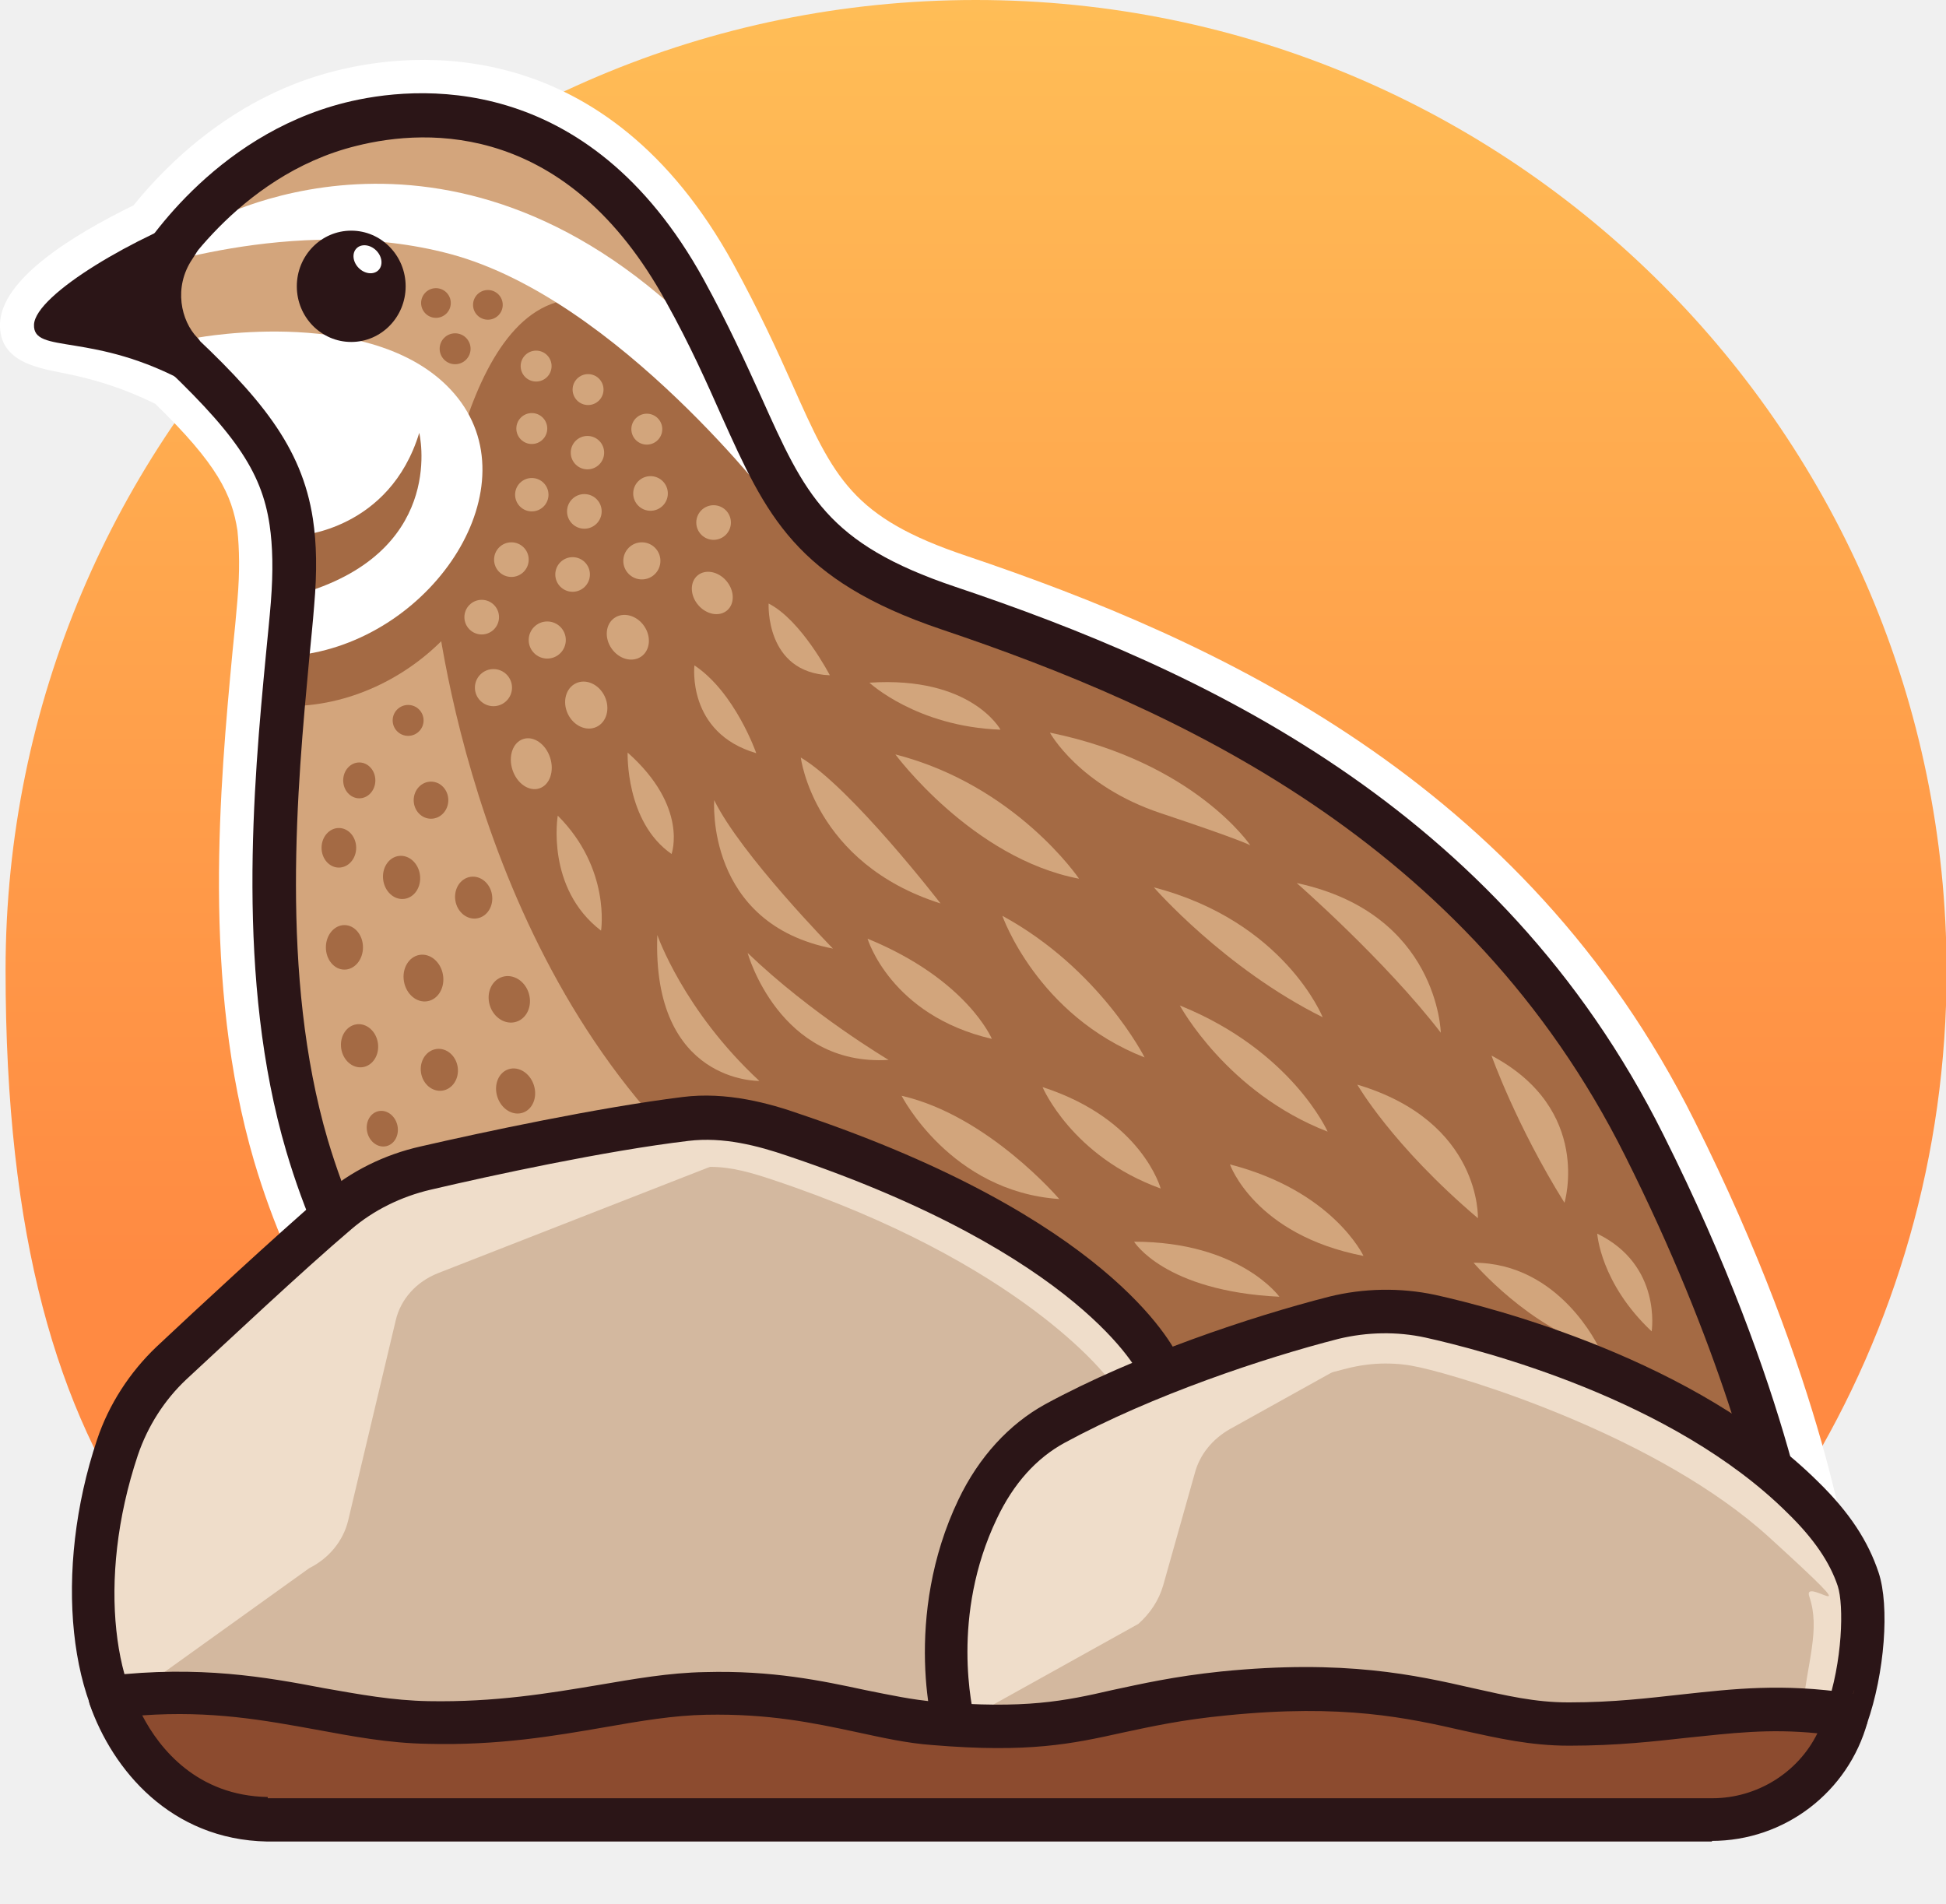
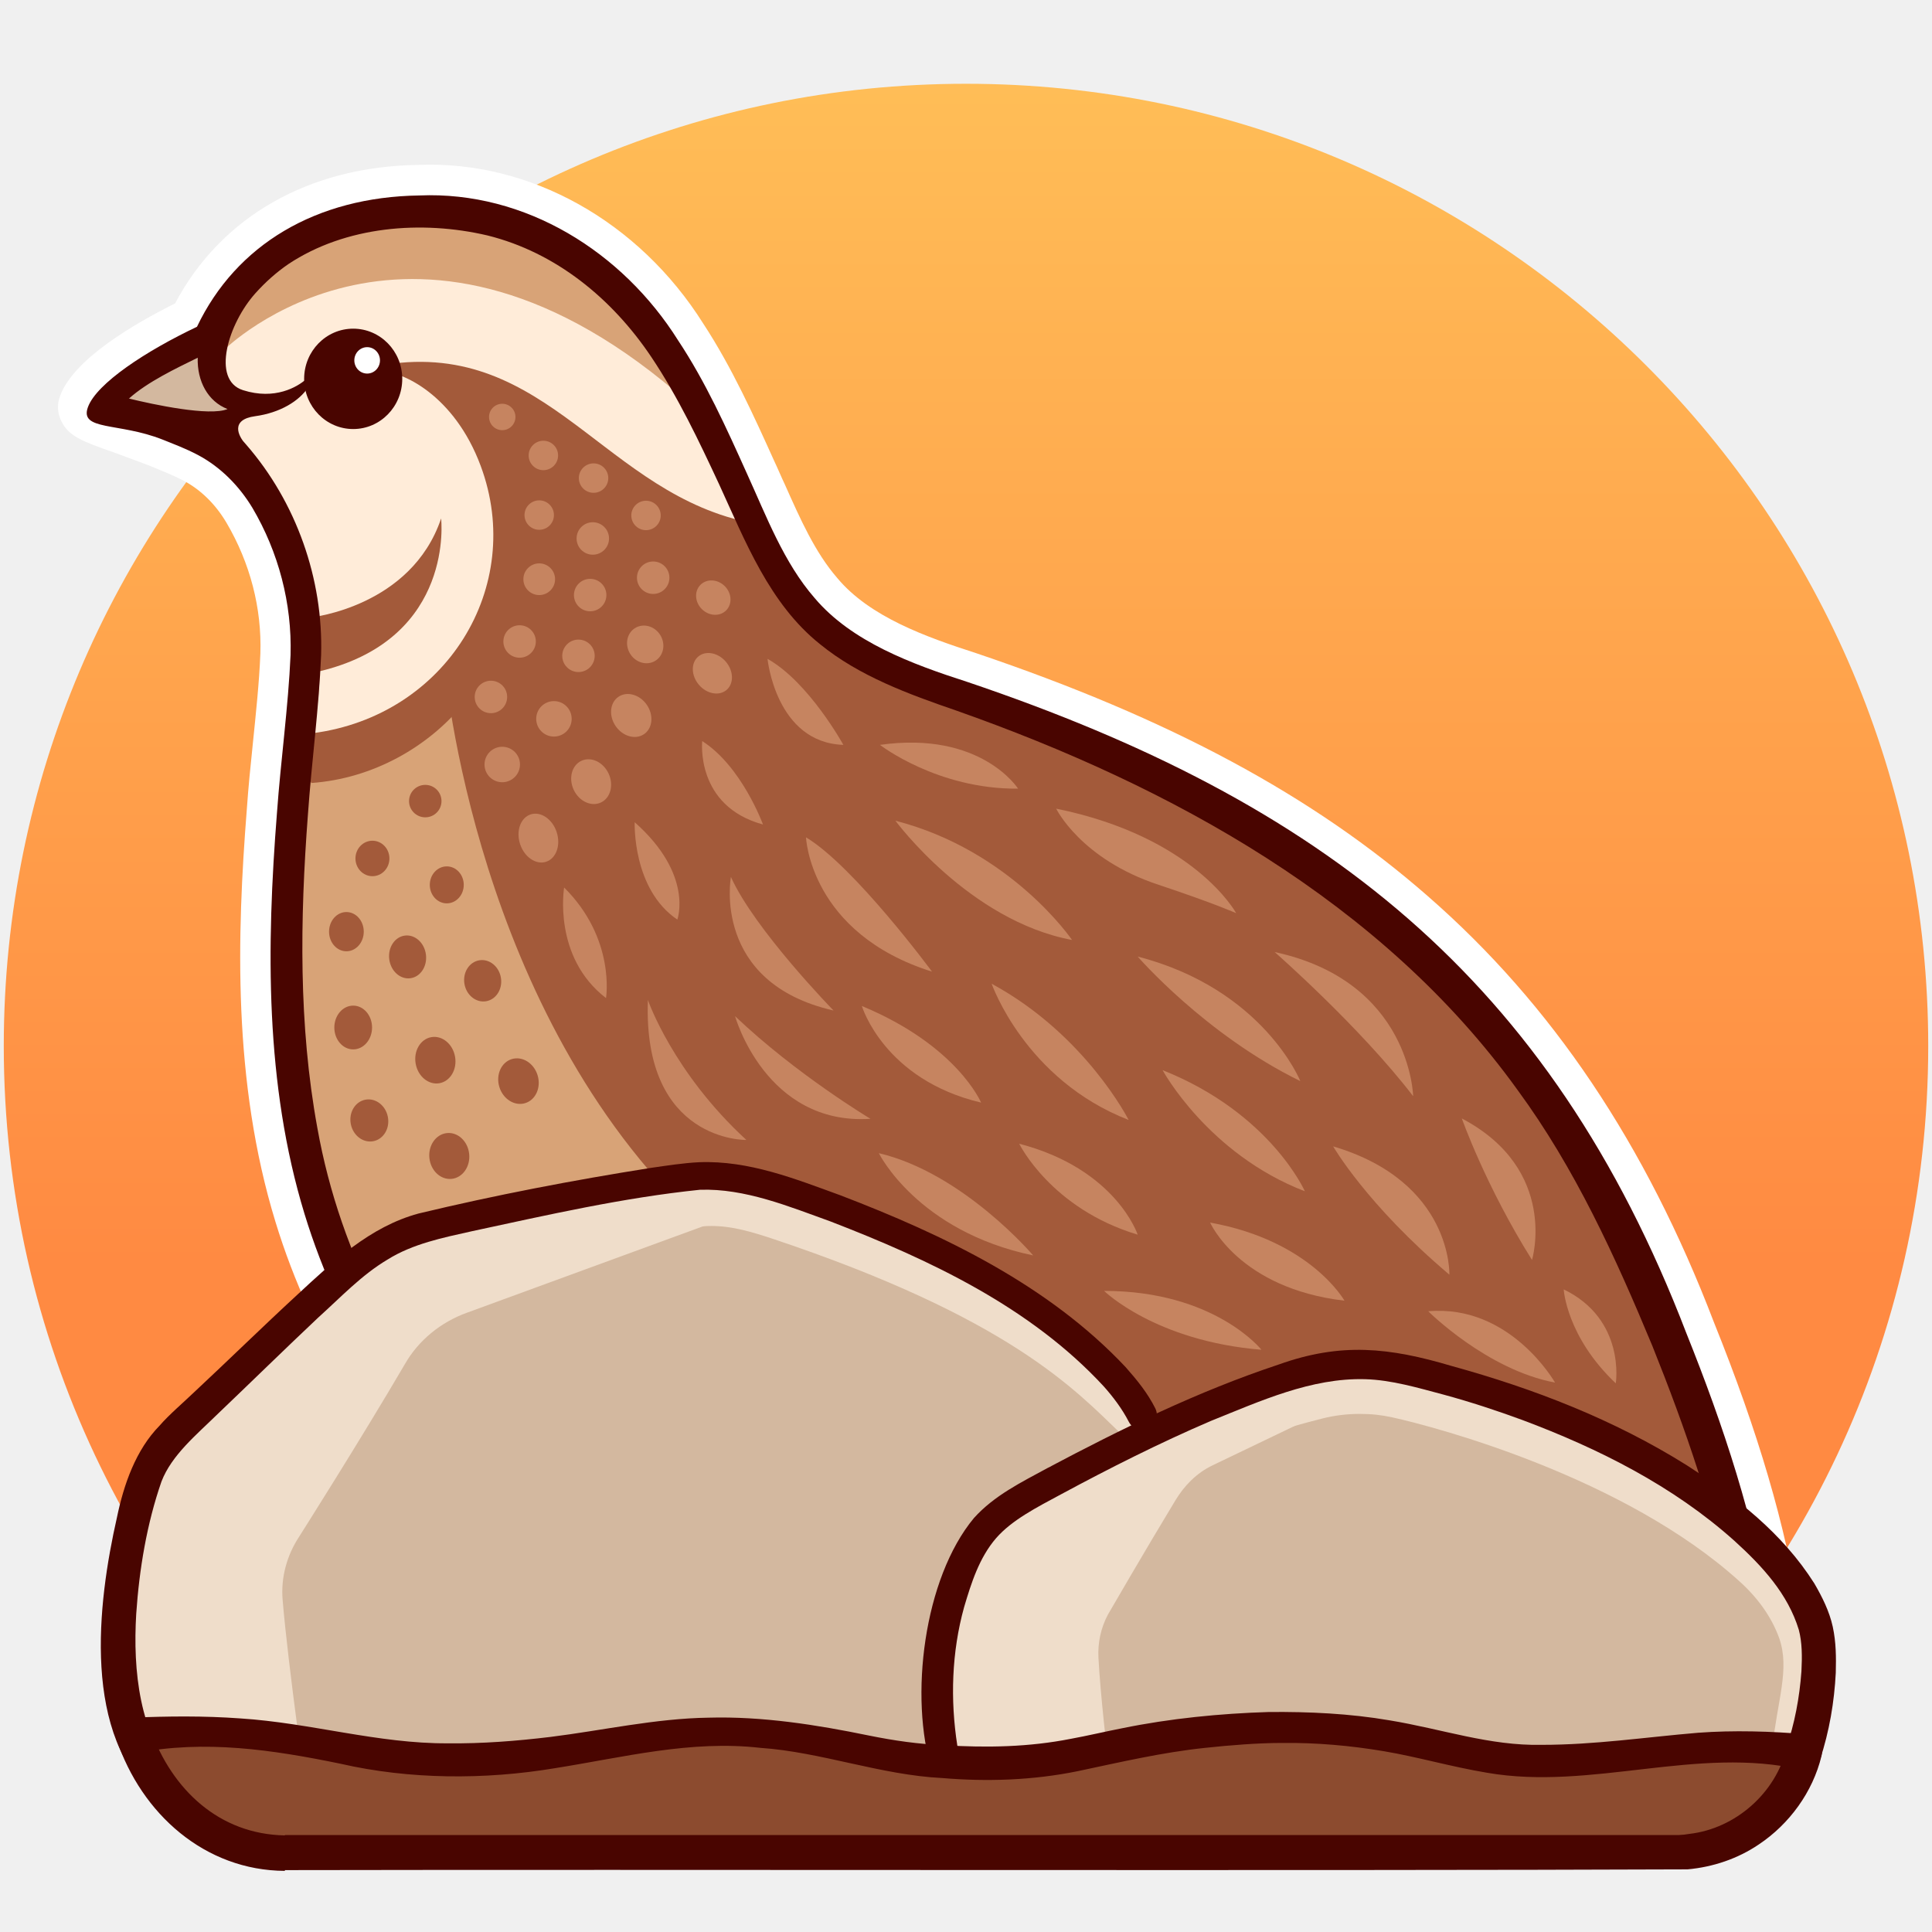
- <svg xmlns="http://www.w3.org/2000/svg" id="Layer_1" version="1.1" viewBox="0 0 314.7 307.9">
+ <svg xmlns="http://www.w3.org/2000/svg" id="Layer_1" version="1.1" viewBox="0 0 512 512">
  <defs>
    <style>
      .st0 {
-         fill: #2b1517;
+         fill: #c68460;
      }

      .st1 {
+         fill: #ffecd9;
+       }
+ 
+       .st2 {
+         fill: #a35a3a;
+       }
+ 
+       .st3 {
        fill: url(#linear-gradient);
      }

-       .st2 {
+       .st4 {
        fill: #efddca;
      }

-       .st3 {
+       .st5 {
        fill: #8c4b2f;
      }

-       .st4 {
+       .st6 {
        fill: #d3b89f;
      }

-       .st5 {
-         fill: #d3a57c;
+       .st7 {
+         fill: #490500;
      }

-       .st6 {
-         fill: #a46a44;
-       }
- 
-       .st7 {
+       .st8 {
        fill: #fff;
      }

-       .st8 {
-         fill: #d2a57c;
+       .st9 {
+         fill: #d8a377;
      }
    </style>
-     <linearGradient id="linear-gradient" x1="157.8" y1="205.7" x2="157.8" y2="-82.7" gradientUnits="userSpaceOnUse">
+     <linearGradient id="linear-gradient" x1="256" y1="334.8" x2="256" y2="-103.5" gradientTransform="translate(512) rotate(-180) scale(1 -1)" gradientUnits="userSpaceOnUse">
      <stop offset="0" stop-color="#ff8a42" />
      <stop offset="1" stop-color="#ffd25f" />
    </linearGradient>
  </defs>
-   <path class="st1" d="M83.5,295.2h148.7c49.2-26.5,82.6-78.5,82.6-138.2C314.7,70.3,244.5,0,157.8,0S.9,70.3.9,156.9s33.4,111.7,82.6,138.2Z" />
+   <path class="st3" d="M421.8,470.8H90.2C35.6,424.1,1,354.7,1,277.2c0-140.8,114.2-255,255-255,140.8,0,255,114.2,255,255,0,77.5-34.6,146.9-89.2,193.7Z" />
  <g>
-     <path class="st7" d="M293.7,254.8c-.1-1.2-3.9-29.4-24.7-71.1-26.7-53.3-75.2-75.3-114.5-88.6-20.8-7-24.3-14.9-31.4-30.7-2.5-5.5-5.3-11.7-9.3-19-18.8-34.1-46.8-31.4-58-28.6-15.4,3.8-25.6,14.3-30.7,20.9-9.9,4.7-19.5,11.1-19.7,14.9,0,2.8,8.6,1.2,22.6,8.3,10.6,10.2,14.3,16.2,15.6,24.2.5,3.4.6,7.4.2,12.5-.2,2.5-.5,5.4-.8,8.5-2,20.9-4.9,52.5,3.3,80.3,11.3,38.2,40.9,68.1,81.1,82.1,15.1,5.2,30.4,7.3,45.3,7.3,28.5,0,55.4-7.5,75.7-14.2,22.5-7.5,40.8-2.8,40.9-2.7l5,1.4-.6-5.2v-.3Z" />
-     <path class="st7" d="M172.7,281.1c-16.8,0-32.6-2.5-47.1-7.6-41.9-14.5-72.7-45.8-84.5-85.7-8.5-28.9-5.5-61.1-3.5-82.4.3-2.9.6-5.9.8-8.4.4-4.7.3-8.2,0-11.2-.9-5.8-3.2-10.7-13.3-20.5-6.7-3.3-12-4.4-15.5-5.1C5.5,59.4-.2,58.2,0,52.3c.3-7.2,11.6-14.2,21.6-19.1,5.5-6.8,16.5-17.8,32.9-21.8,12.4-3.1,43.5-6.2,64.1,31.3,4.1,7.5,7,13.8,9.5,19.4,6.8,15.3,9.7,21.6,28.2,27.8,40.3,13.6,90.2,36.2,117.7,91.3,21.3,42.5,25.1,71.7,25.2,72.9h0l1.7,13.3-13-3.5c-.1,0-17.1-4.3-37.8,2.6-18.7,6.2-47,14.5-77.4,14.5h0ZM14.6,50.1c4,.9,9.5,2.5,15.9,5.8l.7.4.6.6c11.4,11,15.7,17.9,17.2,27.3.6,3.8.7,8.2.2,13.7-.2,2.6-.5,5.6-.8,8.6-1.9,20.5-4.8,51.4,3.1,78.2,10.8,36.5,39.1,65.1,77.6,78.4,13.3,4.6,28,7,43.5,7,28.8,0,56-8,73.9-13.9,18.9-6.3,34.8-4.6,41.2-3.4-1.4-8.1-6.8-32.7-23.7-66.5-25.8-51.5-73.1-72.9-111.4-85.8-23.1-7.8-27.4-17.5-34.7-33.7-2.4-5.4-5.2-11.5-9.1-18.6-16.3-29.7-39.5-29-51.8-25.9-14,3.5-23.3,13.3-27.6,18.9l-.8,1-1.2.6c-5.8,2.7-10.1,5.4-12.9,7.5v-.2Z" />
+     <path class="st8" d="M469.2,429.1c-4.1-26.1-12.5-51.4-22.3-75.8-36.2-94.3-96.7-140.9-190.6-172.6-14.6-4.7-30.6-10.6-40.4-22.2-8.2-9.4-12.8-21.7-18-33.1-5.4-12-10.9-24.2-18.2-35.2-14.7-23.4-40.4-39.6-68.6-38.4-27.3.4-48.5,13-58.9,34.8-13.5,6.4-26.6,15-28.9,21.3-.7,1.8,8.2,4,19.8,8.6,2.7,1.1,6,2.3,9.4,4.1,6,3.2,10.9,8.2,14.4,14,6.9,11.7,10.5,25.3,10.1,39-.6,13.7-2.6,27.9-3.6,41.8-2.8,35.4-3.2,71.9,7.3,106.3,19.1,62.5,72.2,111.1,134.2,129.8,58.8,18,121.8,7.4,178.8-11.4,19.2-6.9,40-10,60.3-7.6,5.4.5,11.1,2,16.3,3.4,0,0-.9-6.6-.9-6.6Z" />
+     <path class="st8" d="M279.5,468.4c-23.9,0-46.1-3.2-67.1-9.6-66.7-20.1-120.1-71.8-139.4-135-11.4-37.2-10.2-76.1-7.6-109.2.4-5.8,1-11.8,1.6-17.5.8-7.9,1.7-16.2,2-23.9.4-12-2.7-24-9-34.7-2.9-4.9-6.8-8.7-11.3-11.1-2.5-1.3-5-2.3-7.4-3.3l-1.2-.5c-3.6-1.4-7-2.6-9.9-3.7-8.3-2.9-12.1-4.3-14-8.4-1-2.1-1.1-4.4-.3-6.5,3.5-9.8,19.7-19.2,30.5-24.6,12.2-23,35.5-36.3,64.5-36.7,29.5-1.2,58.4,14.9,75.5,42.1,7.6,11.6,13.5,24.7,18.7,36.2,1,2.1,1.9,4.3,2.9,6.4,4.1,9.2,8,18,13.9,24.8,8.6,10.3,23.5,15.6,36.8,19.9,51.2,17.3,89.2,37.7,119.7,64.4,32.9,28.7,57.7,65.6,75.8,112.9,11.8,29.3,19,53.9,22.7,77.4l.9,6.8,1.6,11.7-11.5-3.1c-5-1.3-10.2-2.7-14.9-3.2h-.2c-18.1-2.2-37.7.3-56.7,7.2h-.2c-42.7,14.1-81.3,21.1-116.5,21.1ZM35.8,105.2c2.9,1,6.4,2.3,10.2,3.8l1.1.4c2.5,1,5.7,2.2,9,4,7.1,3.7,13.1,9.6,17.5,17,7.8,13.2,11.7,28.2,11.2,43.2-.3,8.3-1.2,16.8-2.1,25-.6,5.7-1.2,11.5-1.6,17.1-2.5,31.7-3.7,68.7,6.9,103.4,17.8,58.3,67.1,106,128.9,124.5,48.7,14.9,105.6,11.2,174-11.3,21.3-7.6,43.3-10.4,63.7-8,2,.2,4,.5,5.9.9-3.7-20.8-10.5-43-21-69.1-33-86-86.8-134.6-185.8-168.1-15.3-4.9-32.6-11.2-43.9-24.6-7.4-8.5-11.9-18.7-16.3-28.6-.9-2.1-1.9-4.2-2.8-6.3-5.2-11.6-10.6-23.5-17.6-34.2-14.2-22.5-37.8-35.8-61.7-34.9h-.2c-24.3.3-42.7,11.1-51.9,30.3l-1.2,2.5-2.5,1.2c-8.9,4.3-15.6,8.5-19.8,11.7Z" />
  </g>
  <g>
-     <path class="st5" d="M24.4,44.8c-1.4,3,10.9-19.4,32.2-24.7,21.3-5.3,39.4.3,54.1,26.9,15.6,28.4,12.9,41.4,42.6,51.4,43.4,14.6,87.8,37.5,112.5,86.8,20.8,41.6,24.4,70,24.4,70,0,0-19.1-5.2-43,2.8-23.9,8-73,22.8-118.7,7-44.7-15.5-69.6-48.3-78.9-79.7s-3.9-68.8-2.4-87.6c1.5-18.9-2.8-26.6-20.2-42.7-6.2-5.8-2.7-10.2-2.7-10.2h.1Z" />
-     <path class="st6" d="M69.9,92.9s4.1,55.5,39.3,91.7c0,0-1-2,0,0,24,23,51,44,84,48,28.7,4,63.2,6.7,90.2-5.1-3.7-11.4-9.2-25.8-17.4-42.3-24.7-49.4-69.1-72.2-112.5-86.8-29.8-10-27-23-42.6-51.4-2.6-4.7-3,8.8-6,5.4-25.4-16.8-32.5,23.1-34.9,40.5h0Z" />
-     <path class="st6" d="M62.4,89.6c-3.2,2.9-6.4,5.9-9.5,9s-3.2,3.2-4.7,4.8c-.6.6-1.4,1.3-2,2,1.2,5.4,2.9,8.7,2.9,8.7,20-1.5,36.4-21.6,29.6-36.9-5.9,3.5-11.2,7.8-16.2,12.3h-.1Z" />
-     <path class="st7" d="M32,54.6s29.1-5.4,41.5,9.1c12.7,14.8-3.2,39.3-24.8,42.2,0,0,4.4-19.2-4.1-31.3-8.6-12.1-12.6-20-12.6-20Z" />
-     <path class="st6" d="M48.4,86.6s14.6-.9,19.4-16.6c0,0,4.4,18.2-17.5,25.5-6,.5-1.9-8.9-1.9-8.9Z" />
-     <path class="st7" d="M33.3,36.2s38.8-22.6,78.9,16.6l13.5,29.5s-25.7-33.9-52.8-41.2c-25.6-6.9-52.9,3.7-49.1,2.2,0,0,9.5-7.1,9.5-7.1Z" />
-     <path class="st0" d="M172.7,275.6c-14.9,0-30.2-2-45.3-7.3-40.2-13.9-69.8-43.8-81.1-82.1-8.2-27.8-5.3-59.4-3.3-80.3.3-3.1.6-6,.8-8.5.4-5.1.3-9.1-.2-12.5-1.3-8.8-5.8-15.2-18.9-27.4-6.6-6.1-5.1-12.1-3.2-14.7,1.4-2.4,12.8-20.8,34.3-26.2,11.2-2.8,39.2-5.5,58,28.6,4,7.3,6.8,13.5,9.3,19,7.1,15.8,10.6,23.7,31.4,30.7,39.3,13.2,87.9,35.3,114.5,88.6,20.9,41.7,24.6,69.9,24.7,71.1l.6,5.2-5-1.4c-.2,0-18.4-4.8-40.9,2.7-20.3,6.8-47.2,14.2-75.7,14.2v.3ZM27.2,47c-.3.5-1,2.4,2.3,5.5,12.6,11.6,19.3,19.7,21.1,31.4.6,4,.7,8.4.2,14.1-.2,2.6-.5,5.5-.8,8.6-1.9,20.4-4.8,51.1,3,77.7,10.7,36,38.6,64.2,76.7,77.4,42,14.5,86.6,3,116.5-7,17.4-5.8,32.2-4.9,39.8-3.8-1.9-9.7-7.8-33.3-23.2-64-25.5-51-72.5-72.3-110.5-85.1-23.7-8-28.4-18.5-35.6-34.5-2.4-5.4-5.1-11.5-9-18.5-15.8-28.8-38.2-28.2-50.1-25.2-19.5,4.8-29.9,22.8-30,23l-.3.4h0ZM24.4,44.8h0Z" />
-     <path class="st0" d="M34.3,33.9c-12.1,4.1-28.6,13.7-28.8,18.6s9.6,1,25.1,9.6c0,0,3.9-4.8,1.3-7.5s-3.9-8.1-.8-12.7,3.1-8,3.1-8h0Z" />
-     <ellipse class="st0" cx="56.8" cy="46.3" rx="8.8" ry="9" />
-     <ellipse class="st7" cx="59.4" cy="41.9" rx="2" ry="2.5" transform="translate(-12.2 54.3) rotate(-45)" />
-     <circle class="st6" cx="73.6" cy="56.4" r="2.5" />
-     <circle class="st8" cx="86.7" cy="59.2" r="2.5" />
-     <circle class="st8" cx="86" cy="80" r="2.7" />
-     <circle class="st8" cx="82.7" cy="90.5" r="2.8" />
-     <circle class="st8" cx="94.5" cy="82.7" r="2.8" />
-     <circle class="st8" cx="77.9" cy="99.8" r="2.8" />
-     <circle class="st8" cx="88.5" cy="103.5" r="3" />
-     <ellipse class="st8" cx="85.9" cy="123.5" rx="3.2" ry="4.2" transform="translate(-34.1 32.8) rotate(-18.1)" />
-     <ellipse class="st8" cx="94.8" cy="114" rx="3.3" ry="3.9" transform="translate(-39.4 51) rotate(-25.1)" />
-     <ellipse class="st8" cx="115.2" cy="95.9" rx="3" ry="3.7" transform="translate(-34.7 97) rotate(-40.2)" />
-     <ellipse class="st8" cx="101.5" cy="103" rx="3.2" ry="3.8" transform="translate(-40.6 76.4) rotate(-34.8)" />
-     <circle class="st8" cx="79.8" cy="111.2" r="3" />
-     <circle class="st6" cx="66" cy="116.5" r="2.5" />
-     <ellipse class="st6" cx="69.7" cy="129.4" rx="2.8" ry="3" />
-     <ellipse class="st6" cx="58.1" cy="126.2" rx="2.6" ry="2.9" />
-     <ellipse class="st6" cx="54.8" cy="137.1" rx="2.8" ry="3.2" />
-     <ellipse class="st6" cx="55.7" cy="153.2" rx="3" ry="3.6" />
-     <ellipse class="st6" cx="64.9" cy="141.9" rx="3" ry="3.5" transform="translate(-17 9.1) rotate(-7.1)" />
-     <ellipse class="st6" cx="58.2" cy="169.1" rx="3" ry="3.5" transform="translate(-23.3 9.9) rotate(-8.1)" />
-     <ellipse class="st6" cx="61.8" cy="182.5" rx="2.5" ry="2.9" transform="translate(-38.3 17.9) rotate(-12.6)" />
-     <ellipse class="st6" cx="68.5" cy="158.2" rx="3.2" ry="3.8" transform="translate(-26.2 14.1) rotate(-9.9)" />
-     <ellipse class="st6" cx="71" cy="173" rx="3" ry="3.4" transform="translate(-23.9 11.9) rotate(-8.2)" />
-     <ellipse class="st6" cx="76.6" cy="145.2" rx="3" ry="3.4" transform="translate(-22 13.9) rotate(-9.1)" />
-     <ellipse class="st6" cx="82.4" cy="161.6" rx="3.3" ry="3.8" transform="translate(-43 30.5) rotate(-16.7)" />
-     <ellipse class="st6" cx="83.4" cy="176.4" rx="3.1" ry="3.7" transform="translate(-50.2 34.2) rotate(-17.9)" />
-     <ellipse class="st6" cx="96" cy="197" rx="3.5" ry="4.4" transform="translate(-81 67.8) rotate(-27.9)" />
-     <ellipse class="st6" cx="95" cy="214.3" rx="3.4" ry="4.3" transform="translate(-96.6 79.2) rotate(-30.9)" />
-     <ellipse class="st6" cx="110.5" cy="201" rx="3.4" ry="4.3" transform="translate(-99.9 109.6) rotate(-37.7)" />
-     <ellipse class="st6" cx="128.2" cy="218.2" rx="3.6" ry="4.5" transform="translate(-116.5 153.7) rotate(-44.8)" />
-     <ellipse class="st6" cx="112.1" cy="216.5" rx="3.7" ry="4.7" transform="translate(-99.4 95.2) rotate(-32.8)" />
-     <ellipse class="st6" cx="132.1" cy="233.3" rx="3.6" ry="4.6" transform="translate(-136 235.2) rotate(-60.9)" />
-     <ellipse class="st6" cx="147.9" cy="230" rx="3.7" ry="4.7" transform="translate(-124.3 256.4) rotate(-62.8)" />
-     <ellipse class="st6" cx="171.5" cy="238.2" rx="3.2" ry="4.1" transform="translate(-99.8 350.3) rotate(-76.7)" />
-     <ellipse class="st6" cx="190.3" cy="243" rx="2.9" ry="3.7" transform="translate(-78.4 394.9) rotate(-81.4)" />
-     <ellipse class="st6" cx="202.1" cy="251" rx="2.8" ry="3.5" transform="translate(-63.7 433.2) rotate(-85.6)" />
-     <ellipse class="st6" cx="214.3" cy="244.5" rx="2.5" ry="3.1" transform="translate(-30.6 458.4) rotate(-89.9)" />
-     <ellipse class="st6" cx="177.4" cy="250.5" rx="3.2" ry="4.1" transform="translate(-95.4 391.3) rotate(-82)" />
-     <ellipse class="st6" cx="156.4" cy="244.2" rx="3.6" ry="4.6" transform="translate(-124.3 317) rotate(-71.9)" />
-     <ellipse class="st6" cx="82" cy="192.6" rx="3.5" ry="4.3" transform="translate(-68.5 47.1) rotate(-22.9)" />
-     <circle class="st8" cx="103.8" cy="90.7" r="3" />
-     <circle class="st8" cx="92.6" cy="92.9" r="2.8" />
-     <circle class="st8" cx="105.2" cy="79.8" r="2.8" />
-     <circle class="st8" cx="115.4" cy="84.5" r="2.8" />
-     <circle class="st8" cx="86" cy="69.3" r="2.5" />
-     <circle class="st8" cx="95" cy="73.2" r="2.7" />
-     <circle class="st8" cx="104.6" cy="69.4" r="2.5" />
-     <circle class="st8" cx="95.1" cy="63" r="2.5" />
-     <circle class="st6" cx="78.9" cy="49.3" r="2.4" />
-     <circle class="st6" cx="70.5" cy="49" r="2.4" />
-     <path class="st8" d="M112.3,107.6s-1.3,10.9,10,14.2c0,0-3.4-9.8-10-14.2Z" />
-     <path class="st8" d="M124.3,97.6s-.6,11.2,9.9,11.6c0,0-4.6-8.9-9.9-11.6Z" />
-     <path class="st8" d="M101.5,121.7s-.4,11.2,7.1,16.4c0,0,2.8-7.6-7.1-16.4Z" />
-     <path class="st8" d="M90.2,131.9s-2,11.7,7,18.6c0,0,1.6-10-7-18.6Z" />
-     <path class="st8" d="M129.5,122.5s2.1,17.1,22.6,23.6c0,0-14.5-18.8-22.6-23.6Z" />
-     <path class="st8" d="M115.5,129.4s-1.5,20,19.2,24c0,0-14.9-15.2-19.2-24Z" />
-     <path class="st8" d="M106.3,151.2s4.2,12.2,16.5,23.6c0,0-17.4.4-16.5-23.6Z" />
-     <path class="st8" d="M120.9,154.1s5.1,18.4,22.8,17.3c0,0-12.5-7.4-22.8-17.3Z" />
-     <path class="st8" d="M127,181s.8,16,18.6,15.6c0,0-11.8-8.8-18.6-15.6Z" />
-     <path class="st8" d="M157.6,203.4s6.7,14.5,21.9,11.1c0,0-10.5-6.9-21.9-11.1Z" />
-     <path class="st8" d="M195.5,218.6s9.4,10.2,26.1,6.1c0,0-11.7-5.2-26.1-6.1Z" />
-     <path class="st8" d="M140.3,151.8s3.7,12.4,20.1,16.2c0,0-4-9.6-20.1-16.2Z" />
-     <path class="st8" d="M144.8,122s12.4,16.8,29.7,20.1c0,0-10.2-15.1-29.7-20.1Z" />
-     <path class="st8" d="M140.6,110.4s7.6,7.1,21.2,7.6c0,0-4.7-8.7-21.2-7.6Z" />
-     <path class="st8" d="M169.8,118.5s4.7,8.6,17.9,13c13.2,4.4,14.5,5.2,14.5,5.2,0,0-9-13.4-32.3-18.2h0Z" />
-     <path class="st8" d="M162.1,148.1s5.6,16.1,23,22.9c0,0-7.2-14.3-23-22.9Z" />
-     <path class="st8" d="M186.6,143.5s11.4,13.1,27.3,21c0,0-6.2-15.5-27.3-21Z" />
-     <path class="st8" d="M209.7,142.8s14.3,12.5,23.3,24.2c0,0-.4-19.3-23.3-24.2Z" />
-     <path class="st8" d="M190.8,162.6s7.6,14.1,23.9,20.4c0,0-5.8-13.1-23.9-20.4Z" />
-     <path class="st8" d="M168.6,175.8s4.7,11.2,19.1,16.4c0,0-3-11.2-19.1-16.4Z" />
-     <path class="st8" d="M198.9,188.3s4,11.4,21.6,14.8c0,0-4.9-10.5-21.6-14.8Z" />
-     <path class="st8" d="M219.5,175.4s5.6,9.8,19.5,21.6c0,0,.6-15.6-19.5-21.6Z" />
-     <path class="st8" d="M241.2,170.7s4,11.3,11.8,23.8c0,0,4.6-15.1-11.8-23.8Z" />
-     <path class="st8" d="M145.8,177.2s7.9,15.5,25.5,16.7c0,0-11.5-13.5-25.5-16.7Z" />
-     <path class="st8" d="M183.4,200.8s4.9,8,23.5,8.9c0,0-6.4-8.9-23.5-8.9Z" />
-     <path class="st8" d="M217.6,212.8s13.4,10.8,27.5,6.9c0,0-10.4-8.3-27.5-6.9Z" />
-     <path class="st8" d="M238.3,204.2s9,10.6,20.3,13.8c0,0-6.3-13.8-20.3-13.8Z" />
-     <path class="st8" d="M258.3,199.5s.5,8,8.8,15.8c0,0,1.7-10.7-8.8-15.8Z" />
+     <g>
+       <path class="st9" d="M52.5,98.2c-.1.3-.1.3,0,0h0Z" />
+       <path class="st9" d="M426.4,319.3c-38.9-77.8-108.9-113.8-177.3-136.8-44.9-15.1-42.9-34.5-64.2-75.3-36.9-2.8-74.1-1.8-110.4-1.8-7.5-.6-15.2-1.7-23.1-3.1-.2,2.9.5,7,4.5,11.7,21.3,25.4,27.3,37.5,24.9,67.3-2.4,29.5-11.3,88.4,3.9,138,15.2,49.6,54.8,101.2,125.4,125.7,72,25,149.4,1.6,187.1-11,37.7-12.6,67.7-4.4,67.7-4.4,0,0-5.6-44.7-38.4-110.3Z" />
+       <path class="st9" d="M184.9,107.2c-1-1.8-2-3.7-3-5.7-23-41.9-57-51-85.2-44-30,7.4-43.1,37.9-44.2,40.7-.1.3-.1.3,0,0,0,0,0-.1,0-.2,0,0-1,1.6-1.2,4.3,7.9,1.3,15.6,2.4,23.1,3.1,36.3,0,73.6-1,110.4,1.8Z" />
+       <path class="st2" d="M117.5,173.7s6.5,87.5,61.9,144.6c0,0-1.6-3.2,0,0,37.8,36.2,80.4,69.3,132.4,75.6,45.3,6.3,101.5,15.9,144-2.7-5.8-17.9-16.4-46-29.4-71.9-38.9-77.8-108.9-113.8-177.3-136.8-46.9-15.8-39.1-28.9-63.7-73.6-4-7.4-68-15.2-72.6-20.6-40-26.5,8.5,58.1,4.8,85.5Z" />
+       <path class="st2" d="M104.7,168.9c-5.1,4.6-10.8,9.4-15.9,14.2-2.6,2.5-5.2,5-7.7,7.5-.9.9-2.3,2-3.3,3.1,1.9,8.5,4.7,13.8,4.7,13.8,32.8-2.3,58.5-34,47.8-58.1-9.2,5.5-17.6,12.2-25.5,19.4Z" />
+       <path class="st1" d="M54.6,105.5s17.2,9.8,30.7-6.5c4.3,1.2,10.2-.2,15.6-.5s19.5,6.1,26.5,25c11.9,32-9.2,66.2-44.5,70.8,0,0,7.2-30.3-6.8-49.3-14-19.1-21.6-39.5-21.6-39.5Z" />
+       <path class="st2" d="M82.5,163.6s26.5-2.8,34.4-26.2c0,0,3.7,31.4-31.4,40.3-15.7,4-3-14.1-3-14.1Z" />
+       <path class="st1" d="M59.3,92.8s50.6-50.6,123.2,14c0,0,14.7,14.3,13.6,31.1-38-9.4-53.1-50.3-98.1-40.5-7.9,1.7-17.3,8.4-23.5,9.5-14.3,2.5-25.3-10.1-22.8-11.3l7.6-2.8Z" />
+       <path class="st6" d="M61.7,84.1c-12.8,4.8-35.1,16.5-35.9,23.2-.3,2.8,7.2,3.5,17.3,7.5,4.6,1.8,10.6,4.2,16.3,9.8,0,0,4.6-13.2,2.2-17.2-7.9-13.1,0-23.3,0-23.3Z" />
+       <ellipse class="st7" cx="93.6" cy="100.4" rx="13" ry="13.3" />
+       <ellipse class="st8" cx="97.3" cy="95.5" rx="3.4" ry="3.5" />
+       <circle class="st0" cx="144" cy="120.7" r="3.9" />
+       <circle class="st0" cx="142.9" cy="153.5" r="4.2" />
+       <circle class="st0" cx="137.7" cy="170" r="4.3" />
+       <circle class="st0" cx="156.4" cy="157.7" r="4.3" />
+       <circle class="st0" cx="130.1" cy="184.7" r="4.3" />
+       <circle class="st0" cx="146.8" cy="190.5" r="4.7" />
+       <ellipse class="st0" cx="142.6" cy="222.2" rx="5.1" ry="6.6" transform="translate(-61.9 55.2) rotate(-18.1)" />
+       <ellipse class="st0" cx="156.8" cy="206.9" rx="5.1" ry="6.1" transform="translate(-73.1 86.3) rotate(-25.1)" />
+       <ellipse class="st0" cx="188.8" cy="178.3" rx="4.7" ry="5.8" transform="translate(-70.5 164.1) rotate(-40.2)" />
+       <ellipse class="st0" cx="167.3" cy="189.6" rx="5" ry="6" transform="translate(-78.3 129.4) rotate(-34.8)" />
+       <circle class="st0" cx="133.1" cy="202.6" r="4.7" />
+       <circle class="st2" cx="112.7" cy="212.3" r="4.3" />
+       <ellipse class="st2" cx="118.4" cy="234.5" rx="4.5" ry="4.9" />
+       <ellipse class="st2" cx="98.7" cy="227.5" rx="4.5" ry="4.7" />
+       <ellipse class="st2" cx="91.8" cy="246.9" rx="4.6" ry="5.2" />
+       <ellipse class="st2" cx="93.6" cy="272.3" rx="5" ry="5.8" />
+       <ellipse class="st2" cx="108.1" cy="253.6" rx="4.9" ry="5.7" transform="translate(-30.6 15.3) rotate(-7.1)" />
+       <ellipse class="st2" cx="97.9" cy="296.9" rx="5" ry="5.6" transform="translate(-54.4 23.9) rotate(-10.9)" />
+       <ellipse class="st2" cx="115.5" cy="280.9" rx="5.3" ry="6.2" transform="translate(-46.7 24.1) rotate(-9.9)" />
+       <ellipse class="st2" cx="119" cy="306.4" rx="5.3" ry="6.1" transform="translate(-30.8 13.8) rotate(-5.9)" />
+       <ellipse class="st2" cx="127.8" cy="260" rx="4.9" ry="5.5" transform="translate(-39.4 23.4) rotate(-9.1)" />
+       <ellipse class="st2" cx="137.5" cy="286.4" rx="5.3" ry="6.1" transform="translate(-76.6 51.7) rotate(-16.7)" />
+       <path class="st2" d="M163.2,334.5c2.1,3.2,1.8,7.3-.7,9.1s-6.2.6-8.3-2.6c-2.1-3.2-1.8-7.3.7-9.1,2.5-1.8,6.2-.6,8.3,2.6Z" />
+       <path class="st2" d="M161.3,361.7c2.2,3,2.1,6.9-.2,8.7-2.3,1.8-5.9.9-8.1-2.1-2.2-3-2.1-6.9.2-8.7,2.3-1.8,5.9-.9,8.1,2.1Z" />
+       <path class="st2" d="M185.2,340.4c2.5,2.8,2.9,6.7.8,8.9-2.1,2.1-5.9,1.6-8.4-1.1-2.5-2.8-2.9-6.7-.8-8.9s5.9-1.6,8.4,1.1Z" />
+       <path class="st2" d="M212.8,366.4c3,2.6,3.9,6.7,2,9.2-1.9,2.5-5.9,2.5-8.9,0-3-2.6-3.9-6.7-2-9.2,1.9-2.5,5.9-2.5,8.9,0Z" />
+       <path class="st2" d="M188.2,365c2.5,3.2,2.5,7.5,0,9.6-2.5,2.1-6.5,1.2-8.9-2-2.5-3.2-2.5-7.5,0-9.6,2.5-2.1,6.5-1.2,8.9,2Z" />
+       <path class="st2" d="M217.4,389.4c3.6,1.6,5.6,5.3,4.5,8.3-1.1,2.9-5,4-8.6,2.4-3.6-1.6-5.6-5.3-4.5-8.3s5-4,8.6-2.4Z" />
+       <path class="st2" d="M242.4,384.3c3.7,1.5,5.9,5.3,4.8,8.3-1.1,3-5,4.3-8.7,2.7-3.7-1.5-5.9-5.3-4.8-8.3,1.1-3,5-4.3,8.7-2.7Z" />
+       <path class="st2" d="M278.2,398c3.5.5,6.1,3.2,5.8,6-.3,2.8-3.3,4.6-6.8,4.1s-6.1-3.2-5.8-6c.3-2.8,3.3-4.6,6.8-4.1Z" />
+       <path class="st2" d="M307.4,406c3.2.2,5.7,2.4,5.7,5s-2.6,4.4-5.8,4.2c-3.2-.2-5.7-2.4-5.7-5,0-2.5,2.6-4.4,5.8-4.2Z" />
+       <path class="st2" d="M325.3,418.3c3,0,5.6,1.9,5.8,4.3.1,2.4-2.2,4.4-5.2,4.4-3,0-5.6-1.9-5.8-4.3s2.2-4.4,5.2-4.4Z" />
+       <path class="st2" d="M344.6,408.9c2.7-.2,5.1,1.3,5.4,3.5s-1.6,4.1-4.3,4.4-5.1-1.3-5.4-3.5c-.3-2.2,1.6-4.1,4.3-4.4Z" />
+       <path class="st2" d="M287,417.1c3.5.2,6.4,2.6,6.3,5.4,0,2.8-2.9,4.9-6.4,4.7s-6.4-2.6-6.3-5.4c0-2.8,2.9-4.9,6.4-4.7Z" />
+       <path class="st2" d="M254.7,406.4c3.9.9,6.6,4.2,6,7.3-.6,3.1-4.2,4.9-8,4-3.9-.9-6.6-4.2-6-7.3.6-3.1,4.2-4.9,8-4Z" />
+       <ellipse class="st2" cx="136.6" cy="331.1" rx="5.5" ry="6.8" transform="translate(-117.9 79.2) rotate(-22.9)" />
+       <ellipse class="st0" cx="171" cy="170.7" rx="4.7" ry="5.1" transform="translate(-64.2 115.4) rotate(-31.7)" />
+       <circle class="st0" cx="153.3" cy="173.8" r="4.3" />
+       <circle class="st0" cx="173.1" cy="153.1" r="4.3" />
+       <ellipse class="st0" cx="189" cy="158.4" rx="4.3" ry="4.8" transform="translate(-56.5 181.3) rotate(-45.3)" />
+       <circle class="st0" cx="142.9" cy="136.5" r="3.9" />
+       <circle class="st0" cx="157.1" cy="142.7" r="4.3" />
+       <circle class="st0" cx="171.2" cy="136.6" r="3.9" />
+       <circle class="st0" cx="157.3" cy="126.7" r="3.9" />
+       <circle class="st0" cx="133.1" cy="110.5" r="3.5" />
+       <path class="st0" d="M186.1,196.4s-1.9,17.2,16.1,22.1c0,0-5.6-15.4-16.1-22.1Z" />
+       <path class="st0" d="M203.4,174.6s2.2,22.2,20.1,22.8c0,0-9.1-16.6-20.1-22.8Z" />
+       <path class="st0" d="M168.2,217.9s-.7,17.7,11.3,25.8c0,0,4.4-11.9-11.3-25.8Z" />
+       <path class="st0" d="M149.5,235.2s-3.1,18.4,11.1,29.3c0,0,2.6-15.7-11.1-29.3Z" />
+       <path class="st0" d="M213.6,221.9s1,25.4,33.4,35.6c0,0-20.6-27.9-33.4-35.6Z" />
+       <path class="st0" d="M193.7,232.4s-5.2,28,27.2,35.4c0,0-20.9-21.4-27.2-35.4Z" />
+       <path class="st0" d="M171.7,265s6.6,19.2,26.1,37.1c0,0-27.5.6-26.1-37.1Z" />
+       <path class="st0" d="M194.8,269.3s8.1,29,35.9,27.2c0,0-19.6-11.7-35.9-27.2Z" />
+       <path class="st0" d="M207.5,312.5s1.3,25.2,29.3,24.6c0,0-18.6-13.9-29.3-24.6Z" />
+       <path class="st0" d="M255.7,347.9s10.5,22.9,34.6,17.4c0,0-16.6-10.8-34.6-17.4Z" />
+       <path class="st0" d="M315.4,371.8s14.8,16,41.2,9.6c0,0-18.5-8.2-41.2-9.6Z" />
+       <path class="st0" d="M228.4,266.6s5.8,19.5,31.6,25.6c0,0-6.3-15.1-31.6-25.6Z" />
+       <path class="st0" d="M237.3,217.5s19.5,26.5,46.8,31.6c0,0-16.1-23.7-46.8-31.6Z" />
+       <path class="st0" d="M233.2,197.4s15.2,11.8,36.6,11.6c0,0-9.8-15.4-36.6-11.6Z" />
+       <path class="st0" d="M279.9,214.3s6.5,13.4,27.2,20.2c14.7,4.9,20.5,7.5,20.5,7.5,0,0-10.9-20.2-47.7-27.7Z" />
+       <path class="st0" d="M262.8,260.7s8.8,25.4,36.3,36.1c0,0-11.4-22.6-36.3-36.1Z" />
+       <path class="st0" d="M301.5,253.5s17.9,20.7,43.1,33c0,0-9.8-24.4-43.1-33Z" />
+       <path class="st0" d="M337.8,252.3s22.5,19.7,36.7,38.2c0,0-.6-30.4-36.7-38.2Z" />
+       <path class="st0" d="M308.1,283.6s12,22.2,37.7,32.1c0,0-9.1-20.7-37.7-32.1Z" />
+       <path class="st0" d="M270.1,303.1s8.4,17.2,31.4,24.1c0,0-5.7-17.4-31.4-24.1Z" />
+       <path class="st0" d="M320.7,324s7.6,17.4,35.6,20.7c0,0-8.9-15.9-35.6-20.7Z" />
+       <path class="st0" d="M353.3,303.8s8.9,15.5,30.8,34c0,0,.9-24.6-30.8-34Z" />
+       <path class="st0" d="M387.4,296.4s6.3,17.9,18.6,37.5c0,0,7.2-23.9-18.6-37.5Z" />
+       <path class="st0" d="M232.9,305.6s10.2,20.7,40.9,27.1c0,0-18.5-21.8-40.9-27.1Z" />
+       <path class="st0" d="M292.6,342.1s13.5,13.3,41.7,15.6c0,0-12.4-15.6-41.7-15.6Z" />
+       <path class="st0" d="M350.2,362.7s21.2,17,43.3,10.9c0,0-16.4-13-43.3-10.9Z" />
+       <path class="st0" d="M378.5,347.5s15.5,15.5,33.6,18.9c0,0-11.8-20.8-33.6-18.9Z" />
+       <path class="st0" d="M414.4,341.7s.7,12.5,13.8,24.9c0,0,2.7-16.9-13.8-24.9Z" />
+     </g>
+     <path class="st7" d="M469.2,429.1c-4.1-26.1-12.5-51.4-22.3-75.8-36.2-94.3-96.7-140.9-190.6-172.6-14.6-4.7-30.6-10.6-40.4-22.2-8.2-9.4-12.8-21.7-18-33.1-5.4-12-10.9-24.2-18.2-35.2-14.7-23.4-40.4-39.6-68.6-38.4-27.3.4-48.5,13-58.9,34.8-13.5,6.4-26.6,15-28.9,21.3s8.2,4,19.8,8.6c2.7,1.1,6,2.3,9.4,4.1,6,3.2,10.9,8.2,14.4,14,6.9,11.7,10.5,25.3,10.1,39-.6,13.7-2.6,27.9-3.6,41.8-2.8,35.4-3.2,71.9,7.3,106.3,19.1,62.5,72.2,111.1,134.2,129.8,58.8,18,121.8,7.4,178.8-11.4,19.2-6.9,40-10,60.3-7.6,5.4.5,11.1,2,16.3,3.4,0,0-.9-6.6-.9-6.6ZM34.2,105.6c4.9-4.4,12.5-8,18.2-10.8-.2,6.2,2.7,11.6,7.9,13.6-4.7,2-19.7-1.2-26.2-2.8ZM444,422.6c-14.5-.4-29.1,1.5-43.1,5.5-6.7,2-13.5,4.5-20.2,6.4-52.5,16.2-110.1,24.5-163.4,8.2-66-19.6-121-75.3-133.2-143.8-5-27.3-4.6-55.3-2.5-83,1-14.2,2.9-27.9,3.5-42.3.6-20.2-6.6-40.5-19.8-55.7s-.2-.2-.3-.3c-1.9-2.1-4-6.4,2.6-7.3s11.7-4,14.1-7.7c1.2-1.5,6.5-2.7,4.8-4.9-2.1-2.1-3.8,1.9-5.5,2.9-2.2,1.9-8.1,5.5-16.6,2.8s-3.9-17.7,3.3-25.7c2.6-2.9,5.5-5.5,8.7-7.7,15.2-10.1,35.3-11.7,52.8-7.6,18.1,4.5,33,16.7,43.4,32.2,7.1,10.6,12.6,22.2,18,33.8,6.9,15,13.3,31.6,26.7,42.3,10.4,8.5,23.6,13.3,36.1,17.6,57,20.1,112.9,50.7,148.8,100.6,15.2,20.7,25.9,44.2,35.7,67.8,8.7,21.7,16.5,44.1,21,67.1-5-.8-10-1.2-15.2-1.4Z" />
  </g>
  <g>
-     <path class="st2" d="M19.8,280.5s-7.7-26.2-.8-46.7c1.7-5.2,4.7-9.8,8.7-13.6,6.9-6.5,18.9-17.6,26.8-24.4s9-6,14.3-7.2c10.1-2.3,28.6-6.3,42.1-7.9,6-.7,12.1.2,17.6,2.6,10.1,4.4,28.2,12.4,41.4,18.7s10.7,7.1,14.1,12.6c1.6,2.6,3,5,3.6,6.2l10.9,64.2-178.7-4.4Z" />
-     <path class="st4" d="M19.7,274.7c1-9.7,3.1-25.7,7.3-38.2,1.3-3.9,3.6-7.4,6.5-10.2,6.5-6.1,18.6-17.4,26.5-24.2,3-2.6,6.7-4.5,10.7-5.4,9.7-2.2,28.1-6.2,41.2-7.8,1-.1,2-.2,3-.2,3.5,0,6.8,1,10.1,2.1,40.1,13.4,53.9,31.7,54.4,32.4l9,53.2c-66.3,3.2-129.4,5.2-168.8-1.8Z" />
-     <path class="st2" d="M121.7,186l-50.9,19.9c-3.5,1.4-6,4.2-6.8,7.6l-7.7,32.4c-.8,3.3-3.1,6.1-6.3,7.7l-28.3,20.3c-6.9-12-8.1-25.5-2-41l31-31.3,14.9-10.5,44.3-9.5,11.9,4.4Z" />
-     <path class="st2" d="M154.9,277.4c-.2.7-3.3-17.5,3.2-33.3s6.9-10.8,12.5-13.9c14.4-7.8,32.8-14,45.1-17.1,5.1-1.3,10.5-1.4,15.6-.2,8.9,2,22.2,5.5,33.6,9.4,3.6,1.2,6.9,3.1,9.8,5.6,4.3,3.7,11.3,9.6,16.8,14.3s7.2,8.1,8.9,13.2-3,18.4-1.6,23.3l-10.3,11.1-138.4.9,4.6-13.4Z" />
-     <path class="st4" d="M154.9,277.4c3.7-11.3,7.6-21.9,11-30.1,1.7-4.1,4.8-7.6,8.8-9.7,13.8-7.5,31.3-13.3,43.1-16.3,2-.5,4.1-.8,6.2-.8s3.7.2,5.5.6c7.8,1.7,38.7,11.2,56.6,27.5s5.2,5.9,6.5,9.6c1.8,5.3-.3,10.4-1.2,18.8l6,3.8-140.8,1.5-1.6-5Z" />
-     <path class="st2" d="M223,217.7l-24.1,13.4c-2.8,1.6-4.9,4.1-5.7,7.2l-5.1,18.1c-.7,2.4-2.1,4.5-4,6.2l-29.3,16.3,6.6-33.5,10.5-13.9,34.3-13.9,16.9.3Z" />
-     <path class="st0" d="M154.7,283.6c-1.1,0-2.1-.5-2.8-1.4-1.3-1.8-5.9-20.9,3.1-39.7,3.3-6.9,8.2-12.2,14-15.4,14.7-8,33.4-14.2,45.9-17.4,5.6-1.4,11.6-1.5,17.2-.3,9.5,2.1,42.1,10.5,62,30.3,5,4.9,8,9.5,9.7,14.6,1.8,5.4,1,16.3-1.9,24.5-.6,1.8-2.6,2.8-4.5,2.1-1.8-.6-2.8-2.6-2.1-4.5,2.7-7.7,2.9-16.8,1.9-19.9-1.3-3.9-3.9-7.7-8.1-11.8-18.6-18.5-49.6-26.4-58.6-28.4-4.6-1-9.4-.9-14,.2-12.1,3.1-30.1,9.1-44.3,16.8-4.6,2.5-8.3,6.6-11,12.3-7.5,15.7-4,30.8-3.5,32.8.4.8.6,1.7.3,2.6-.4,1.3-1.4,2.2-2.7,2.5-.2,0-.4,0-.6,0Z" />
-     <path class="st0" d="M23.6,287.1c-.8,0-1.7-.3-2.3-.9-10.3-9.2-12.7-32.2-5.6-53.4,1.9-5.7,5.3-10.9,9.6-15,6.6-6.2,18.9-17.6,26.9-24.5,4.5-3.9,10-6.6,15.8-7.9,10-2.3,28.7-6.3,42.4-8,7.1-.9,14,1,19.1,2.8,49.5,16.7,60,37,61.1,39.3.8,1.8,0,3.8-1.7,4.6s-3.8,0-4.6-1.7c0-.2-9.4-19.5-57-35.5-4.7-1.6-10.3-3.1-16-2.4-13.4,1.6-31.9,5.6-41.7,7.9-4.7,1.1-9.2,3.3-12.8,6.4-8,6.8-20.1,18.2-26.7,24.3-3.5,3.3-6.2,7.5-7.8,12.2-6.9,20.6-3.6,39.6,3.6,46,1.4,1.3,1.6,3.5.3,4.9-.7.8-1.6,1.2-2.6,1.2Z" />
+     <path class="st4" d="M38.5,469.4s-12.1-41.2-1.2-73.6c2.7-8.2,7.4-15.5,13.7-21.4,11-10.3,29.7-27.8,42.2-38.5,6.5-5.5,14.2-9.4,22.6-11.3,16-3.6,45.1-9.9,66.3-12.5,9.4-1.1,19,.3,27.7,4.1,15.9,7,44.5,19.6,65.2,29.4,9.2,4.3,16.9,11.2,22.2,19.8,2.5,4,4.8,7.9,5.6,9.7l17.2,101.2-281.5-7Z" />
+     <path class="st6" d="M38.4,460.2c1.6-15.3,4.9-40.5,11.6-60.2,2.1-6.1,5.6-11.7,10.3-16.1,10.3-9.6,29.3-27.4,41.8-38.1,4.8-4.1,10.6-7,16.8-8.4,15.4-3.5,44.2-9.7,64.9-12.2,1.6-.2,3.2-.3,4.8-.3,5.5,0,10.7,1.6,15.9,3.3,63.2,21.1,80.5,40.2,92.6,51.8l7.3,83.1c-104.5,5-203.9,8.2-266-2.9Z" />
+     <path class="st4" d="M251.4,464.4c-.3,1-5.2-27.7,5.1-52.4,3.9-9.3,10.8-17,19.7-21.8,22.7-12.3,51.6-22,71.1-26.9,8.1-2,16.5-2.1,24.6-.3,14,3.1,35,8.7,53,14.9,5.7,1.9,10.9,5,15.5,8.8,6.8,5.8,17.8,15.1,26.5,22.6,6.5,5.6,11.3,12.7,14,20.8s-4.7,28.9-2.5,36.7l-16.2,17.5-218,1.4,7.2-21.1Z" />
+     <path class="st6" d="M251.4,464.4c5.9-17.7,12-34.5,17.4-47.5,2.7-6.5,7.6-11.9,13.8-15.3,21.7-11.8,49.3-21,67.9-25.7,3.2-.8,6.5-1.2,9.8-1.2s5.8.3,8.6.9c12.3,2.7,61.7,16,92,43.4,4.7,4.2,8.5,9.3,10.6,15.1,2.9,8.3-.5,16.4-1.9,29.7l6.3,6.1-221.9,2.4-2.5-7.8Z" />
+     <path class="st4" d="M358.7,370.4l-37.3,17.9c-4.4,2.1-7.6,5.5-9.9,9.3-8,13.2-17.9,30.3-17.9,30.3-1.9,3.6-2.7,7.5-2.5,11.4.5,9.7,2.4,25.9,2.4,25.9l-37,7.6c-9.9-22.8-17.5-45.3,5-65.3l16.6-18.8,54-18.8,26.6.4Z" />
+     <path class="st7" d="M254.9,469.8c-.7,5-8,1.6-6.9,1.4-.6-.8-.6-1.1-1-1.8-6.1-19.6-2.2-51.1,11.1-67.1,5.4-6,12.6-9.5,19.4-13.2,19.8-10.5,40-20.4,61.4-27.5,16.5-5.9,29.3-4.5,45.8.4,21.8,6,43,14.2,62.3,26.3,13,8.4,25.3,17.9,33.8,31.3,2.1,3.6,4,7.4,4.9,11.5.9,4.2.9,8.1.8,12.2-.4,7.8-1.7,15.5-4.2,23.1-.8,2.5-3.5,3.8-6,3-2.5-.8-3.8-3.5-3-6,2.3-6.5,3.6-13.6,4.1-20.5.2-3.9.2-7.6-.7-11-2.9-9.5-9.6-16.8-17.1-23.6-16.2-14.5-35.9-24.4-56.2-32-6.8-2.5-13.8-4.8-20.8-6.7-6.8-1.8-13.8-3.9-20.8-4.1-14.3-.4-27.8,5.8-41,11.1-13.5,5.8-26.6,12.4-39.6,19.4-6.5,3.5-13,6.8-17.2,11.6-4.5,5.2-6.6,11.9-8.5,18.3-3.3,11.9-3.7,24.5-1.8,36.7.2,1.4.5,3,.8,4.3,0,0,0,0,0,0v-.2c0,0-.3-.3-.5-.6,1.2-.1-6-3.5-6.8,1.5,1.6-5,8.9-2.8,7.6,2.2h0Z" />
+     <path class="st4" d="M199.1,320.3l-75.4,27.6c-6.9,2.5-12.8,7.3-16.4,13.6-11.7,20-28,45.7-28,45.7-3.3,5-4.9,10.9-4.4,16.8,1.5,18,6.6,53.4,6.6,53.4,0,0-22.6,10.5-39.9-11.9-17.2-22.3-12.7-49-3.2-72.9l48.8-48.2,23.5-16.2,69.7-14.6,18.7,6.7Z" />
+     <path class="st7" d="M41.9,477.1c-20.3-16.9-16.1-52.1-10.9-75,1.8-8.7,5-17.9,11.3-24.3,2.4-2.8,6.5-6.3,9.2-8.9,8.9-8.3,18.3-17.5,27.2-25.7,9.5-8.8,19.3-18.1,32.2-21.6,20.4-4.9,40.8-8.8,61.6-12.1,4.2-.6,8.6-1.3,12.8-1.5,13.2-.5,25.4,4.4,37.5,8.8,27.4,10.5,55.1,23.8,75.5,45.5,3,3.4,5.8,6.8,7.9,11,2.1,4.7-4.7,8.1-7.1,3.4-1.7-3.3-4.1-6.5-6.6-9.3-19.4-21-46-33.5-72.4-43.7-11.1-4-22.7-8.8-34.6-8.4-20.4,2.1-40.5,6.7-60.5,11-7.6,1.7-15.6,3.3-22.3,7.5-6.9,4.1-12.4,10-18.4,15.4-8.7,8.2-18.2,17.5-26.9,25.8-5.3,5.2-11.9,10.6-14.6,17.6-3.9,11.2-5.9,23.3-6.7,35.1-.9,15,.8,32,10.9,43.3,3.2,3.5-1.5,8.7-5.3,5.8h0Z" />
    <g>
-       <path class="st3" d="M43.3,294.3h233.7c10.2,0,19.1-6.8,21.7-16.6s0-.2,0-.3c-17.4-2.7-26.3,1.4-44.8,1.5s-24.8-8.1-55.9-4.9c-20.5,2.1-23.1,6.8-46.9,4.8s-20.2-5.2-37-4.8c-13.1.3-25.7,5.1-44.9,4.7s-28.4-6.8-51.4-4.1c1.1,3.2,7.4,19.5,25.4,19.8Z" />
-       <path class="st0" d="M276.9,297.8H43.2c-15.6-.3-25-11.6-28.7-22.2-.3-1-.2-2.1.4-3,.6-.9,1.5-1.5,2.6-1.6,14.8-1.7,25.5.2,34.9,2,5.7,1,11.1,2,16.9,2.1,10.8.2,19.6-1.3,27.4-2.6,5.9-1,11.5-2,17.3-2.1,10.9-.3,18.9,1.4,25.9,2.9,4,.8,7.7,1.6,11.4,1.9,14.5,1.2,20.8-.1,28.6-1.9,4.7-1,9.9-2.2,17.6-3,20-2,31.5.6,40.7,2.7,5.4,1.2,10,2.3,15.4,2.3h.2c7.2,0,12.8-.7,18.3-1.3,8.3-.9,16.1-1.8,27-.2,1,.1,1.8.7,2.4,1.5.5.8.7,1.8.5,2.8v.4c-3.1,11.3-13.4,19.2-25.2,19.2ZM43.3,290.8h233.6c7.3,0,13.9-4.2,17-10.5-7.9-.8-14,0-20.9.7-5.4.6-11.5,1.3-19.1,1.3h-.2c-6.2,0-11.4-1.2-16.9-2.4-9.2-2.1-19.5-4.4-38.4-2.5-7.3.7-12.2,1.8-16.9,2.8-8.1,1.8-15.1,3.3-30.7,2-4.2-.3-8.1-1.2-12.3-2.1-7-1.5-14.2-3-24.3-2.8-5.3.1-10.6,1-16.3,2-8.1,1.4-17.3,3-28.7,2.7-6.4-.1-12.1-1.2-18.1-2.3-8.3-1.5-16.8-3.1-28.1-2.3,2.8,5.4,8.9,13,20.3,13.2Z" />
+       <path class="st5" d="M75.5,491.1h368.2c16,0,30.1-10.7,34.2-26.1,0-.2,0-.3.1-.5-27.5-4.2-41.4,2.2-70.6,2.3s-39.1-12.8-88.1-7.8c-32.3,3.3-36.5,10.7-73.9,7.6-16.9-1.4-31.9-8.2-58.2-7.6-20.6.5-40.5,8-70.7,7.4s-44.7-10.7-81-6.5c1.7,5.1,11.6,30.7,40,31.2Z" />
+       <path class="st7" d="M75.5,486.3h207.5c36.1,0,123.8,0,158.9,0,0,0,1.6,0,1.6,0h1.4c0,0,1.4-.1,1.4-.1l1.4-.2c12.2-1.4,22.9-10.8,25.8-22.8,0,0,3.9,5.8,3.9,5.8-27.6-6.4-55.6,5.6-83.3.8-9.6-1.6-18.4-4.2-27.3-5.7-8.9-1.5-17.9-2.3-27-2.2-6.5,0-13.9.6-20.4,1.3-11.5,1.2-22.5,3.8-33.9,6.2-11.8,2.4-23.9,2.8-35.8,1.8-16.3-.8-32.1-6.9-48.2-8-18.5-2.1-36.2,2.5-54.5,5.4-18.6,3.1-38.5,3-56.8-1.2-18-3.7-36-6.4-54.2-2.8,0,0,3.9-6.2,3.9-6.2,5.7,15.9,18.2,27.7,35.6,28h0ZM75.5,495.8c-21.2-.1-38-15.1-44.6-34.8-1-2.8,1.1-5.8,4.1-5.8,9.6-.4,19.1-.5,28.7.2,18.7,1.2,36.4,6.7,55,6.6,9.1.1,18.1-.6,27.2-1.7,13.7-1.7,27.8-4.9,41.9-5.1,14.2-.4,28.7,1.9,42.3,4.7,6.9,1.4,13.2,2.3,20.1,2.6,11.3.7,22.5.5,33.6-1.7,4.4-.8,9-1.9,13.6-2.8,12.7-2.6,25.9-3.9,38.8-4.3,10.7-.1,21.5.4,32,2.2,14,2.3,26.5,6.8,40.4,6.5,14,0,27.2-2,41.4-3.2,9.5-.7,19.2-.4,28.8.4,2.8.3,4.6,3.2,3.9,5.8-2.3,9.5-8.5,18-16.6,23.4-5.6,3.8-12.2,6-18.9,6.6-97.8.4-272.3,0-371.7.2h0Z" />
    </g>
  </g>
</svg>
